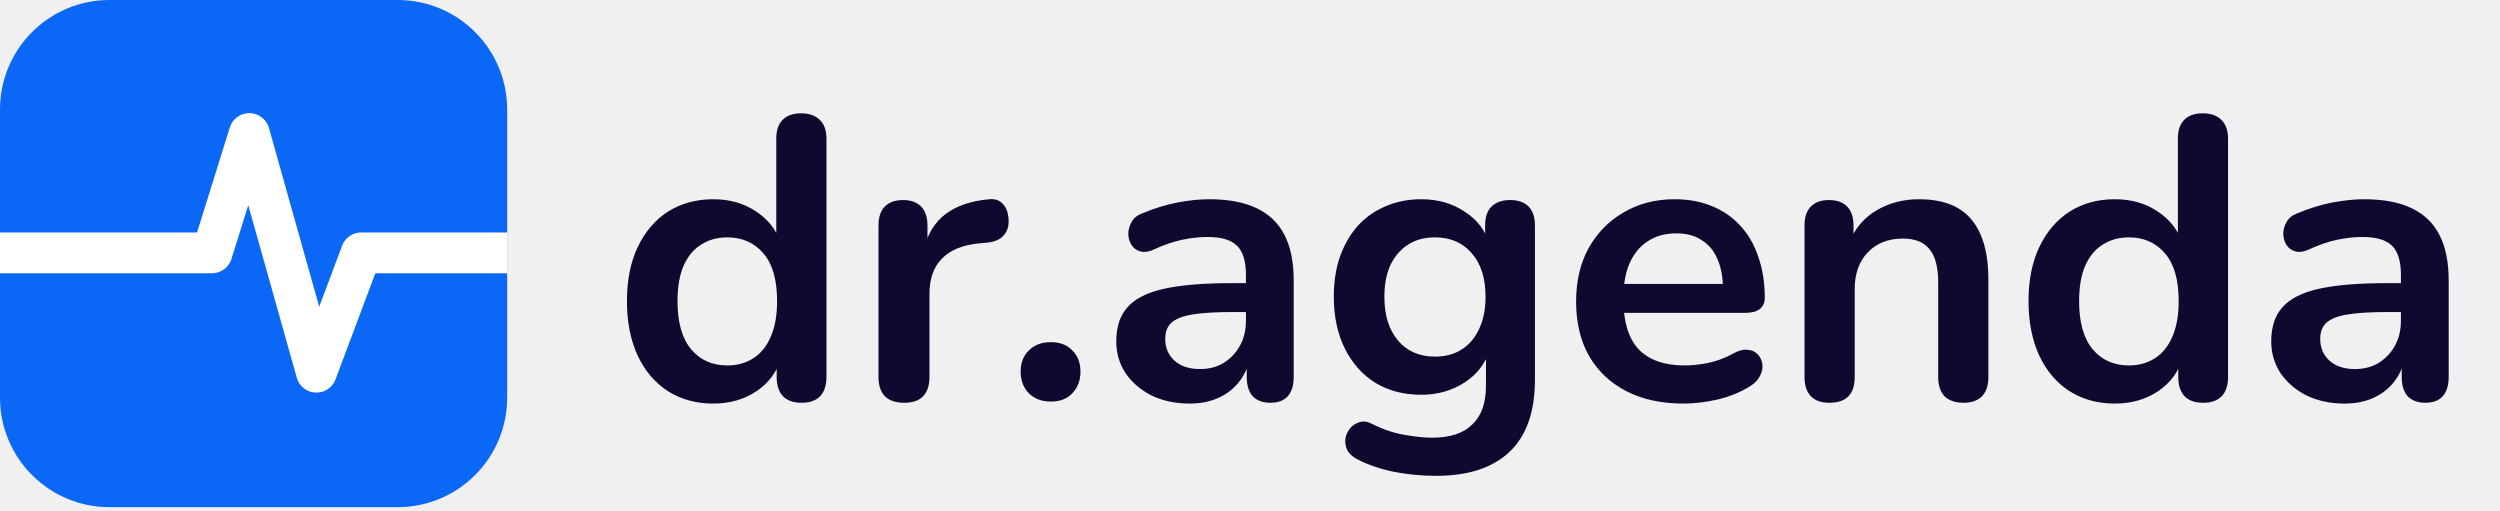
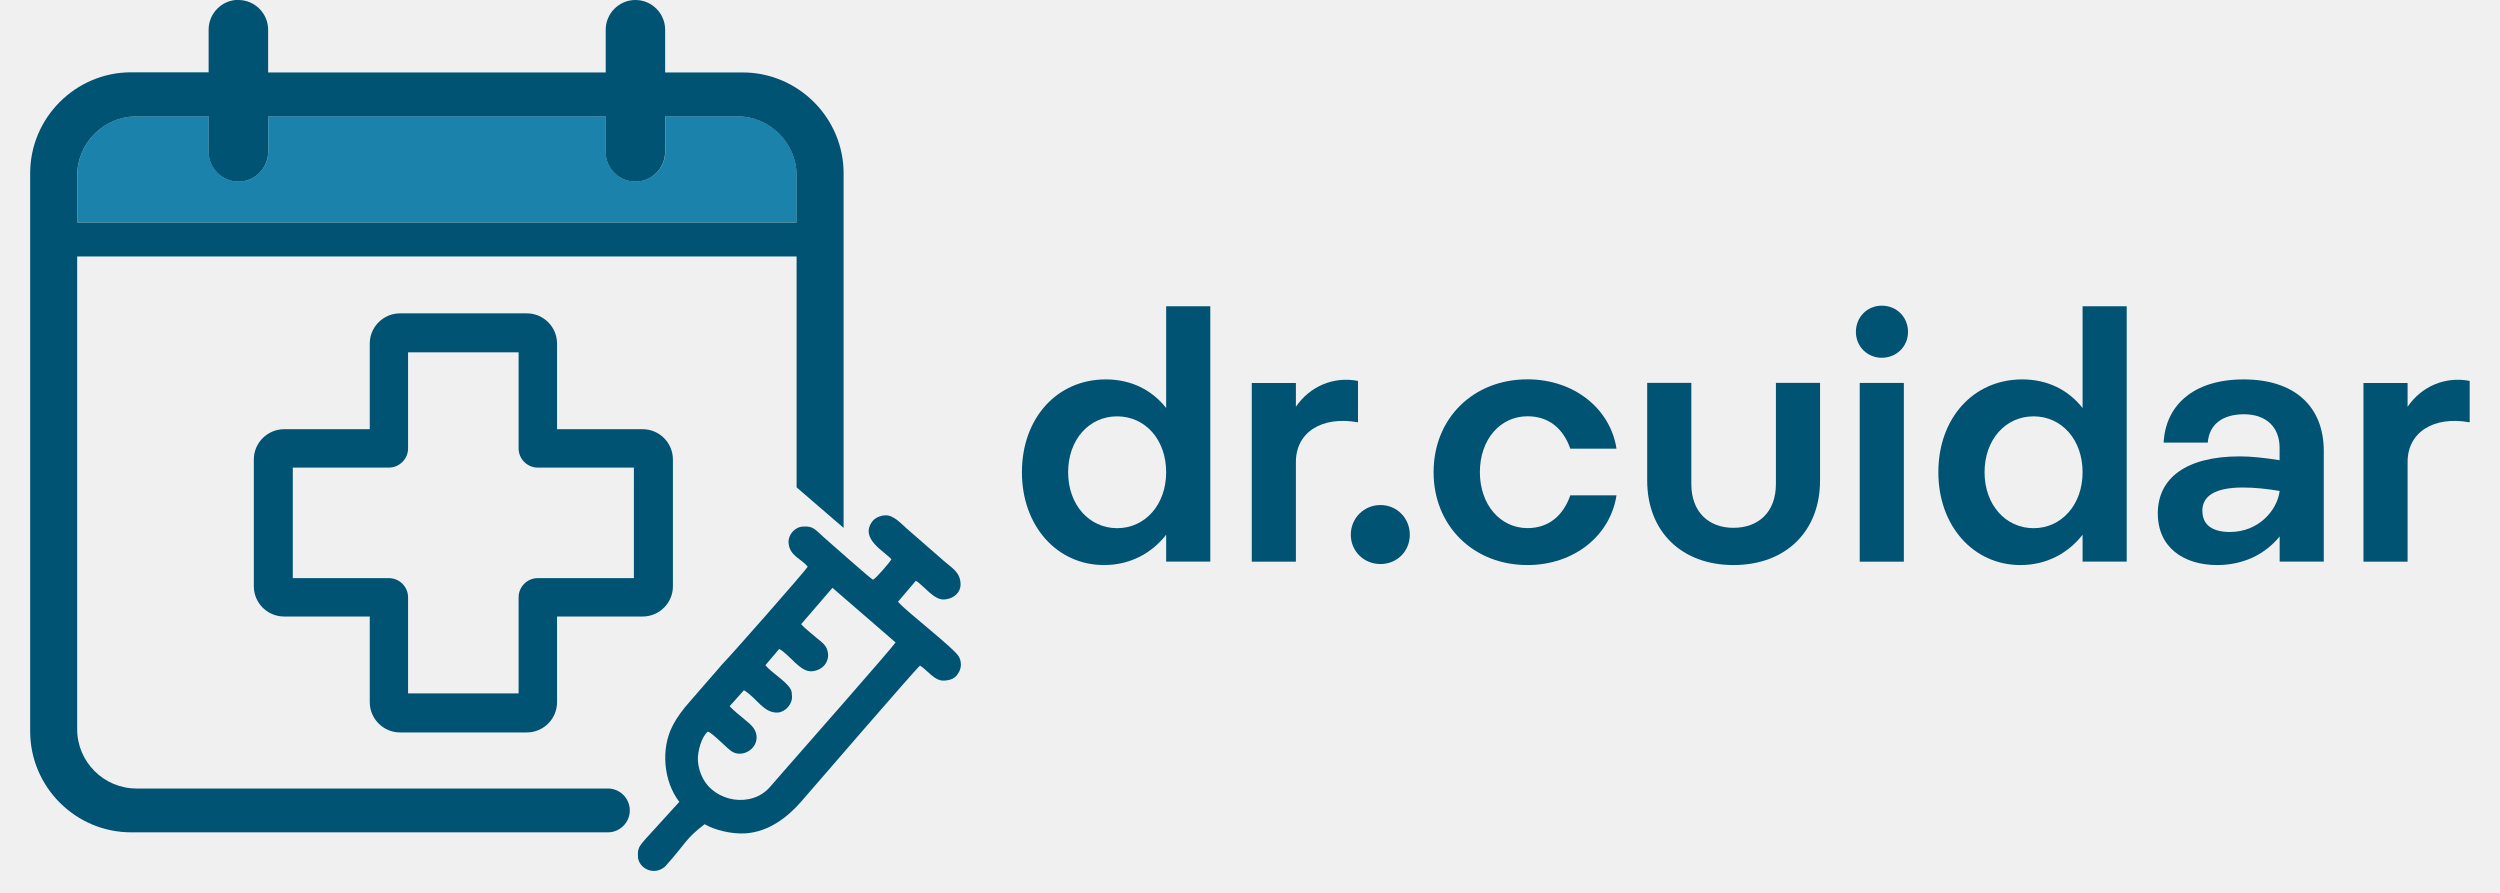
- <svg xmlns="http://www.w3.org/2000/svg" width="137" height="28" viewBox="0 0 137 28" fill="none">
-   <g clip-path="url(#clip0_56_3248)">
-     <rect width="27.792" height="27.792" rx="6" fill="#0B68F7" />
-     <path d="M13.675 6.349L13.676 6.35L13.678 6.349L13.677 6.35C13.885 6.353 14.087 6.422 14.252 6.549L14.367 6.654C14.473 6.767 14.552 6.904 14.594 7.055L17.472 17.29L18.888 13.517L18.949 13.383C19.021 13.255 19.121 13.145 19.242 13.061L19.369 12.987C19.5 12.922 19.645 12.889 19.793 12.889H42.183C42.439 12.889 42.685 12.991 42.866 13.172L42.931 13.243C43.072 13.416 43.15 13.632 43.15 13.857C43.15 14.081 43.072 14.297 42.931 14.469L42.866 14.54C42.685 14.722 42.439 14.823 42.183 14.824H20.464L18.246 20.737C18.192 20.88 18.106 21.007 17.994 21.11L17.875 21.203C17.747 21.288 17.602 21.34 17.451 21.358L17.3 21.364C17.147 21.357 16.998 21.315 16.866 21.241L16.74 21.156C16.62 21.061 16.525 20.939 16.462 20.801L16.409 20.659L13.612 10.715L12.541 14.145C12.495 14.293 12.414 14.426 12.307 14.536L12.19 14.636C12.066 14.727 11.922 14.787 11.771 14.812L11.618 14.824H-9.183C-9.407 14.824 -9.624 14.746 -9.796 14.605L-9.866 14.54C-10.048 14.359 -10.15 14.113 -10.15 13.857C-10.15 13.6 -10.048 13.354 -9.866 13.172L-9.796 13.108C-9.624 12.967 -9.407 12.889 -9.183 12.889H10.907L12.738 7.028L12.796 6.883C12.865 6.744 12.968 6.623 13.095 6.532L13.227 6.452C13.365 6.383 13.517 6.348 13.672 6.35L13.673 6.349H13.675Z" fill="white" stroke="white" stroke-width="0.3" />
+ <svg xmlns="http://www.w3.org/2000/svg" xml:space="preserve" width="72.735mm" height="25.96mm" version="1.1" style="shape-rendering:geometricPrecision; text-rendering:geometricPrecision; image-rendering:optimizeQuality; fill-rule:evenodd; clip-rule:evenodd" viewBox="0 0 339.43 124.15">
+   <defs>
+     <style type="text/css">
+    
+     .fil2 {fill:#005373}
+     .fil3 {fill:#005373}
+     .fil1 {fill:#1B82AB}
+     .fil0 {fill:#005373;fill-rule:nonzero}
+    
+   </style>
+   </defs>
+   <g id="Layer_x0020_1">
+     <path class="fil0" d="M137.98 65.71c0,7.44 4.85,12.91 11.43,12.91 3.55,0 6.58,-1.58 8.64,-4.22l0 3.74 6.14 0 0 -35.53 -6.14 0 0 14.16c-1.97,-2.5 -4.85,-3.98 -8.4,-3.98 -6.82,0 -11.67,5.42 -11.67,12.91zm6.43 0c0,-4.56 2.93,-7.78 6.82,-7.78 3.89,0 6.82,3.22 6.82,7.78 0,4.51 -2.93,7.78 -6.82,7.78 -3.89,0 -6.82,-3.26 -6.82,-7.78z" />
+     <path id="_1" class="fil0" d="M169.96 53.28l0 24.87 6.14 0 0 -13.87c0,-4.13 3.6,-6.43 8.64,-5.52l0 -5.76c-3.41,-0.67 -6.72,0.77 -8.64,3.6l0 -3.31 -6.14 0z" />
+     <path id="_2" class="fil0" d="M183.74 74.4c0,2.3 1.82,4.08 4.13,4.08 2.3,0 4.08,-1.78 4.08,-4.08 0,-2.3 -1.78,-4.13 -4.08,-4.13 -2.3,0 -4.13,1.82 -4.13,4.13z" />
+     <path id="_3" class="fil0" d="M195.26 65.71c0,7.44 5.52,12.91 13.06,12.91 6.48,0 11.52,-4.08 12.39,-9.7l-6.43 0c-0.96,2.78 -2.98,4.56 -5.95,4.56 -3.79,0 -6.63,-3.26 -6.63,-7.78 0,-4.56 2.83,-7.78 6.63,-7.78 2.98,0 4.99,1.73 5.95,4.51l6.43 0c-0.86,-5.57 -5.9,-9.65 -12.39,-9.65 -7.54,0 -13.06,5.42 -13.06,12.91z" />
+     <path id="_4" class="fil0" d="M231.12 67.34l0 -14.07 -6.14 0 0 13.59c0,7.11 4.8,11.76 12,11.76 7.25,0 12.05,-4.66 12.05,-11.76l0 -13.59 -6.14 0 0 14.07c0,3.94 -2.45,6.1 -5.91,6.1 -3.41,0 -5.86,-2.16 -5.86,-6.1z" />
+     <path id="_5" class="fil0" d="M254.55 53.28l0 24.87 6.14 0 0 -24.87 -6.14 0zm-0.53 -7.1c0,2.02 1.58,3.6 3.6,3.6 2.06,0 3.65,-1.58 3.65,-3.6 0,-2.06 -1.58,-3.65 -3.65,-3.65 -2.02,0 -3.6,1.58 -3.6,3.65z" />
+     <path id="_6" class="fil0" d="M265.49 65.71c0,7.44 4.85,12.91 11.43,12.91 3.55,0 6.58,-1.58 8.64,-4.22l0 3.74 6.14 0 0 -35.53 -6.14 0 0 14.16c-1.97,-2.5 -4.85,-3.98 -8.4,-3.98 -6.82,0 -11.67,5.42 -11.67,12.91zm6.43 0c0,-4.56 2.93,-7.78 6.82,-7.78 3.89,0 6.82,3.22 6.82,7.78 0,4.51 -2.93,7.78 -6.82,7.78 -3.89,0 -6.82,-3.26 -6.82,-7.78z" />
+     <path id="_7" class="fil0" d="M296.03 71.47c0,4.7 3.6,7.15 8.26,7.15 3.5,0 6.58,-1.39 8.69,-3.98l0 3.5 6.14 0 0 -15.36c0,-6.34 -4.18,-9.99 -11.14,-9.99 -7.2,0 -10.9,3.79 -11.14,8.79l6.14 0c0.19,-2.54 2.06,-3.94 5.04,-3.94 3.02,0 4.95,1.73 4.95,4.66l0 1.73c-2.16,-0.34 -4.03,-0.53 -5.52,-0.53 -7.44,0 -11.43,2.98 -11.43,7.97zm6.19 -0.38c0,-1.97 1.58,-3.26 5.67,-3.26 1.58,0 3.36,0.19 5.09,0.48 -0.34,2.74 -2.98,5.71 -6.91,5.71 -2.35,0 -3.84,-0.91 -3.84,-2.93z" />
+     <path id="_8" class="fil0" d="M324.64 53.28l0 24.87 6.14 0 0 -13.87c0,-4.13 3.6,-6.43 8.64,-5.52l0 -5.76c-3.41,-0.67 -6.72,0.77 -8.64,3.6l0 -3.31 -6.14 0z" />
+     <g id="_1427961490544">
+       <g>
+         <path class="fil1" d="M6.54 30.92l100.1 0 0 -6.5c0,-4.53 -3.71,-8.24 -8.24,-8.24l-10.05 0 0 4.94c0,2.28 -1.86,4.14 -4.14,4.14 -2.28,0 -4.14,-1.86 -4.14,-4.14l0 -4.94 -46.96 0 0 4.94c0,2.28 -1.86,4.14 -4.14,4.14 -2.28,0 -4.14,-1.86 -4.14,-4.14l0 -4.94 -10.05 0c-4.53,0 -8.24,3.71 -8.24,8.24l0 6.5z" />
+         <path class="fil2" d="M28.96 0c2.28,0 4.14,1.86 4.14,4.14l0 5.94 46.97 0 0 -5.94c0,-2.28 1.86,-4.14 4.14,-4.14 2.27,0 4.13,1.86 4.13,4.14l0 5.94 10.78 0c7.73,0 14.05,6.32 14.05,14.04l0 49.33 -6.54 -5.64 0 -32.13 -100.1 0 0 65.79c0,4.53 3.71,8.24 8.24,8.24l60.92 0 4.68 0c1.68,0 3.05,1.37 3.05,3.05 0,1.68 -1.37,3.05 -3.05,3.05l-4.68 0 -61.65 0c-7.73,0 -14.05,-6.32 -14.05,-14.05l0 -77.66c0,-7.72 6.32,-14.04 14.05,-14.04l10.78 0 0 -5.94c0,-2.28 1.87,-4.14 4.14,-4.14zm4.14 16.19l0 4.94c0,2.28 -1.86,4.14 -4.14,4.14 -2.27,0 -4.14,-1.86 -4.14,-4.14l0 -4.94 -10.05 0c-4.53,0 -8.24,3.71 -8.24,8.25l0 6.5 100.1 0 0 -6.5c0,-4.53 -3.71,-8.25 -8.24,-8.25l-10.06 0 0 4.94c0,2.28 -1.86,4.14 -4.13,4.14 -2.28,0 -4.14,-1.86 -4.14,-4.14l0 -4.94 -46.97 0z" />
+         <path class="fil2" d="M36.53 65.06l10.7 0 2.67 0c1.47,0 2.67,-1.2 2.67,-2.67l0 -2.67 0 -10.7 15.38 0 0 10.7 0 2.67c0,1.47 1.2,2.67 2.67,2.67l2.67 0 10.7 0 0 15.38 -10.7 0 -2.67 0c-1.47,0 -2.67,1.2 -2.67,2.67l0 2.67 0 10.7 -15.38 0 0 -10.7 0 -2.67c0,-1.47 -1.2,-2.67 -2.67,-2.67l-2.67 0 -10.7 0 0 -15.38zm36.77 32.64l0 -11.92 11.92 0c2.31,0 4.2,-1.89 4.2,-4.2l0 -17.66c0,-2.31 -1.89,-4.2 -4.2,-4.2l-11.92 0 0 -11.92c0,-2.31 -1.89,-4.2 -4.2,-4.2l-17.66 0c-2.31,0 -4.2,1.89 -4.2,4.2l0 11.92 -11.92 0c-2.31,0 -4.21,1.89 -4.21,4.2l0 17.66c0,2.31 1.89,4.2 4.21,4.2l11.92 0 0 11.92c0,2.31 1.89,4.21 4.2,4.21l17.66 0c2.31,0 4.2,-1.89 4.2,-4.21z" />
+       </g>
+       <path class="fil3" d="M92.9 105.87c0.06,0.9 0.32,1.68 0.65,2.34 1.71,3.4 6.83,4.26 9.41,1.25 0.85,-0.99 1.65,-1.89 2.51,-2.88 1.15,-1.31 14.58,-16.58 14.93,-17.19l-8.78 -7.6 -4.35 5.05c0.4,0.51 1.52,1.38 2.06,1.85 0.77,0.67 1.59,1.07 1.68,2.34 0.08,1.14 -0.79,2.26 -2.27,2.37 -1.63,0.11 -2.97,-2.22 -4.53,-3.11l-1.92 2.26c0.82,1.09 3.58,2.61 3.66,3.81l0.04 0.55c0.07,1.04 -0.93,2.16 -1.95,2.23 -2.01,0.14 -2.99,-2.09 -4.74,-3.1l-1.98 2.21c0.4,0.51 1.52,1.38 2.06,1.84 0.66,0.58 1.6,1.18 1.68,2.35 0.12,1.8 -1.92,2.97 -3.34,2.18 -0.71,-0.39 -2.81,-2.69 -3.44,-2.82 -0.85,0.66 -1.47,2.75 -1.38,4.08zm-8.34 13.32c-0.08,-1.18 0.21,-1.49 1.07,-2.48l4.68 -5.14c-2.2,-2.84 -2.59,-7.36 -0.95,-10.55 0.67,-1.3 1.45,-2.31 2.4,-3.39l4.09 -4.7c0.23,-0.27 0.42,-0.52 0.67,-0.76 0.57,-0.54 11.23,-12.6 11.65,-13.32 -0.89,-1.15 -2.53,-1.47 -2.66,-3.35 -0.07,-1.08 0.86,-2.16 1.95,-2.23 1.55,-0.11 1.71,0.4 3.06,1.58 0.91,0.79 6.24,5.53 6.73,5.81 0.4,-0.14 2.32,-2.4 2.57,-2.83 -0.78,-1.01 -4.52,-2.86 -2.64,-5.3 0.38,-0.48 1.04,-0.78 1.78,-0.83 1.14,-0.08 2.28,1.22 2.97,1.82l5.23 4.56c1.13,0.99 2.18,1.51 2.28,3.07 0.08,1.21 -0.85,2.16 -2.28,2.26 -1.45,0.1 -2.87,-1.99 -3.94,-2.6l-2.48 2.91c0.96,1.22 7.89,6.52 8.48,7.66 0.34,0.65 0.36,1.42 0.04,2.05 -0.52,1.02 -1.21,1.21 -2.11,1.27 -1.33,0.09 -2.43,-1.57 -3.35,-2.09 -0.59,0.46 -15.27,17.47 -16.52,18.91 -1.96,2.25 -4.57,4.21 -7.73,4.43 -2.06,0.14 -4.44,-0.52 -5.72,-1.27 -2.76,2.13 -2.34,2.36 -5.49,5.88 -1.55,1.37 -3.68,0.27 -3.79,-1.34z" />
+     </g>
  </g>
-   <path d="M39.086 22.116C38.147 22.116 37.319 21.889 36.6 21.434C35.896 20.979 35.346 20.334 34.95 19.498C34.554 18.647 34.356 17.65 34.356 16.506C34.356 15.347 34.554 14.357 34.95 13.536C35.346 12.7 35.896 12.055 36.6 11.6C37.319 11.145 38.147 10.918 39.086 10.918C39.981 10.918 40.758 11.138 41.418 11.578C42.093 12.018 42.547 12.597 42.782 13.316H42.54V7.596C42.54 7.141 42.657 6.797 42.892 6.562C43.127 6.327 43.464 6.21 43.904 6.21C44.344 6.21 44.681 6.327 44.916 6.562C45.165 6.797 45.29 7.141 45.29 7.596V20.664C45.29 21.119 45.173 21.471 44.938 21.72C44.703 21.955 44.366 22.072 43.926 22.072C43.486 22.072 43.149 21.955 42.914 21.72C42.679 21.471 42.562 21.119 42.562 20.664V18.948L42.804 19.608C42.584 20.371 42.137 20.979 41.462 21.434C40.787 21.889 39.995 22.116 39.086 22.116ZM39.856 20.026C40.399 20.026 40.875 19.894 41.286 19.63C41.697 19.366 42.012 18.977 42.232 18.464C42.467 17.936 42.584 17.283 42.584 16.506C42.584 15.333 42.335 14.46 41.836 13.888C41.337 13.301 40.677 13.008 39.856 13.008C39.313 13.008 38.837 13.14 38.426 13.404C38.015 13.653 37.693 14.042 37.458 14.57C37.238 15.083 37.128 15.729 37.128 16.506C37.128 17.665 37.377 18.545 37.876 19.146C38.375 19.733 39.035 20.026 39.856 20.026ZM49.549 22.072C49.095 22.072 48.743 21.955 48.493 21.72C48.259 21.471 48.141 21.119 48.141 20.664V12.348C48.141 11.893 48.259 11.549 48.493 11.314C48.728 11.079 49.058 10.962 49.483 10.962C49.909 10.962 50.239 11.079 50.473 11.314C50.708 11.549 50.825 11.893 50.825 12.348V13.734H50.605C50.811 12.854 51.214 12.187 51.815 11.732C52.417 11.277 53.216 11.006 54.213 10.918C54.521 10.889 54.763 10.969 54.939 11.16C55.13 11.336 55.24 11.615 55.269 11.996C55.299 12.363 55.211 12.663 55.005 12.898C54.815 13.118 54.521 13.25 54.125 13.294L53.641 13.338C52.747 13.426 52.072 13.705 51.617 14.174C51.163 14.629 50.935 15.274 50.935 16.11V20.664C50.935 21.119 50.818 21.471 50.583 21.72C50.349 21.955 50.004 22.072 49.549 22.072ZM57.582 22.006C57.084 22.006 56.68 21.852 56.372 21.544C56.079 21.236 55.932 20.84 55.932 20.356C55.932 19.887 56.079 19.505 56.372 19.212C56.68 18.904 57.084 18.75 57.582 18.75C58.096 18.75 58.492 18.904 58.77 19.212C59.064 19.505 59.21 19.887 59.21 20.356C59.21 20.84 59.064 21.236 58.77 21.544C58.492 21.852 58.096 22.006 57.582 22.006ZM65.197 22.116C64.42 22.116 63.723 21.969 63.107 21.676C62.506 21.368 62.029 20.957 61.677 20.444C61.34 19.931 61.171 19.351 61.171 18.706C61.171 17.914 61.376 17.291 61.787 16.836C62.198 16.367 62.865 16.029 63.789 15.824C64.713 15.619 65.952 15.516 67.507 15.516H68.607V17.1H67.529C66.62 17.1 65.894 17.144 65.351 17.232C64.808 17.32 64.42 17.474 64.185 17.694C63.965 17.899 63.855 18.193 63.855 18.574C63.855 19.058 64.024 19.454 64.361 19.762C64.698 20.07 65.168 20.224 65.769 20.224C66.253 20.224 66.678 20.114 67.045 19.894C67.426 19.659 67.727 19.344 67.947 18.948C68.167 18.552 68.277 18.097 68.277 17.584V15.054C68.277 14.321 68.116 13.793 67.793 13.47C67.47 13.147 66.928 12.986 66.165 12.986C65.74 12.986 65.278 13.037 64.779 13.14C64.295 13.243 63.782 13.419 63.239 13.668C62.96 13.8 62.711 13.837 62.491 13.778C62.286 13.719 62.124 13.602 62.007 13.426C61.89 13.235 61.831 13.03 61.831 12.81C61.831 12.59 61.89 12.377 62.007 12.172C62.124 11.952 62.322 11.791 62.601 11.688C63.276 11.409 63.921 11.211 64.537 11.094C65.168 10.977 65.74 10.918 66.253 10.918C67.309 10.918 68.174 11.079 68.849 11.402C69.538 11.725 70.052 12.216 70.389 12.876C70.726 13.521 70.895 14.357 70.895 15.384V20.664C70.895 21.119 70.785 21.471 70.565 21.72C70.345 21.955 70.03 22.072 69.619 22.072C69.208 22.072 68.886 21.955 68.651 21.72C68.431 21.471 68.321 21.119 68.321 20.664V19.608H68.497C68.394 20.121 68.189 20.569 67.881 20.95C67.588 21.317 67.214 21.603 66.759 21.808C66.304 22.013 65.784 22.116 65.197 22.116ZM78.702 26.076C77.91 26.076 77.14 26.003 76.392 25.856C75.659 25.709 74.992 25.482 74.39 25.174C74.112 25.027 73.921 24.851 73.818 24.646C73.73 24.441 73.701 24.228 73.73 24.008C73.774 23.803 73.862 23.619 73.994 23.458C74.141 23.297 74.317 23.187 74.522 23.128C74.728 23.069 74.94 23.099 75.16 23.216C75.806 23.539 76.414 23.744 76.986 23.832C77.573 23.935 78.072 23.986 78.482 23.986C79.465 23.986 80.198 23.744 80.682 23.26C81.181 22.791 81.43 22.087 81.43 21.148V19.168H81.628C81.408 19.916 80.946 20.517 80.242 20.972C79.553 21.412 78.768 21.632 77.888 21.632C76.92 21.632 76.077 21.412 75.358 20.972C74.64 20.517 74.082 19.887 73.686 19.08C73.29 18.273 73.092 17.335 73.092 16.264C73.092 15.457 73.202 14.731 73.422 14.086C73.657 13.426 73.98 12.861 74.39 12.392C74.816 11.923 75.322 11.563 75.908 11.314C76.51 11.05 77.17 10.918 77.888 10.918C78.798 10.918 79.59 11.145 80.264 11.6C80.954 12.04 81.401 12.627 81.606 13.36L81.386 13.91V12.348C81.386 11.893 81.504 11.549 81.738 11.314C81.988 11.079 82.325 10.962 82.75 10.962C83.19 10.962 83.528 11.079 83.762 11.314C83.997 11.549 84.114 11.893 84.114 12.348V20.818C84.114 22.563 83.652 23.876 82.728 24.756C81.804 25.636 80.462 26.076 78.702 26.076ZM78.636 19.542C79.208 19.542 79.7 19.41 80.11 19.146C80.521 18.882 80.836 18.508 81.056 18.024C81.291 17.525 81.408 16.939 81.408 16.264C81.408 15.252 81.159 14.46 80.66 13.888C80.162 13.301 79.487 13.008 78.636 13.008C78.064 13.008 77.573 13.14 77.162 13.404C76.752 13.668 76.429 14.042 76.194 14.526C75.974 15.01 75.864 15.589 75.864 16.264C75.864 17.276 76.114 18.075 76.612 18.662C77.111 19.249 77.786 19.542 78.636 19.542ZM92.266 22.116C91.048 22.116 90 21.889 89.12 21.434C88.24 20.979 87.558 20.334 87.074 19.498C86.604 18.662 86.37 17.672 86.37 16.528C86.37 15.413 86.597 14.438 87.052 13.602C87.521 12.766 88.159 12.113 88.966 11.644C89.787 11.16 90.718 10.918 91.76 10.918C92.522 10.918 93.204 11.043 93.806 11.292C94.422 11.541 94.942 11.901 95.368 12.37C95.808 12.839 96.138 13.411 96.358 14.086C96.592 14.746 96.71 15.494 96.71 16.33C96.71 16.594 96.614 16.799 96.424 16.946C96.248 17.078 95.991 17.144 95.654 17.144H88.592V15.56H94.774L94.422 15.89C94.422 15.215 94.319 14.651 94.114 14.196C93.923 13.741 93.637 13.397 93.256 13.162C92.889 12.913 92.427 12.788 91.87 12.788C91.254 12.788 90.726 12.935 90.286 13.228C89.86 13.507 89.53 13.91 89.296 14.438C89.076 14.951 88.966 15.567 88.966 16.286V16.44C88.966 17.643 89.244 18.545 89.802 19.146C90.374 19.733 91.21 20.026 92.31 20.026C92.691 20.026 93.116 19.982 93.586 19.894C94.07 19.791 94.524 19.623 94.95 19.388C95.258 19.212 95.529 19.139 95.764 19.168C95.998 19.183 96.182 19.263 96.314 19.41C96.46 19.557 96.548 19.74 96.578 19.96C96.607 20.165 96.563 20.378 96.446 20.598C96.343 20.818 96.16 21.009 95.896 21.17C95.382 21.493 94.788 21.735 94.114 21.896C93.454 22.043 92.838 22.116 92.266 22.116ZM100.251 22.072C99.811 22.072 99.474 21.955 99.239 21.72C99.005 21.471 98.887 21.119 98.887 20.664V12.348C98.887 11.893 99.005 11.549 99.239 11.314C99.474 11.079 99.804 10.962 100.229 10.962C100.655 10.962 100.985 11.079 101.219 11.314C101.454 11.549 101.571 11.893 101.571 12.348V13.844L101.329 13.294C101.652 12.517 102.151 11.93 102.825 11.534C103.515 11.123 104.292 10.918 105.157 10.918C106.023 10.918 106.734 11.079 107.291 11.402C107.849 11.725 108.267 12.216 108.545 12.876C108.824 13.521 108.963 14.343 108.963 15.34V20.664C108.963 21.119 108.846 21.471 108.611 21.72C108.377 21.955 108.039 22.072 107.599 22.072C107.159 22.072 106.815 21.955 106.565 21.72C106.331 21.471 106.213 21.119 106.213 20.664V15.472C106.213 14.636 106.052 14.027 105.729 13.646C105.421 13.265 104.937 13.074 104.277 13.074C103.471 13.074 102.825 13.331 102.341 13.844C101.872 14.343 101.637 15.01 101.637 15.846V20.664C101.637 21.603 101.175 22.072 100.251 22.072ZM115.893 22.116C114.954 22.116 114.125 21.889 113.407 21.434C112.703 20.979 112.153 20.334 111.757 19.498C111.361 18.647 111.163 17.65 111.163 16.506C111.163 15.347 111.361 14.357 111.757 13.536C112.153 12.7 112.703 12.055 113.407 11.6C114.125 11.145 114.954 10.918 115.893 10.918C116.787 10.918 117.565 11.138 118.225 11.578C118.899 12.018 119.354 12.597 119.589 13.316H119.347V7.596C119.347 7.141 119.464 6.797 119.699 6.562C119.933 6.327 120.271 6.21 120.711 6.21C121.151 6.21 121.488 6.327 121.723 6.562C121.972 6.797 122.097 7.141 122.097 7.596V20.664C122.097 21.119 121.979 21.471 121.745 21.72C121.51 21.955 121.173 22.072 120.733 22.072C120.293 22.072 119.955 21.955 119.721 21.72C119.486 21.471 119.369 21.119 119.369 20.664V18.948L119.611 19.608C119.391 20.371 118.943 20.979 118.269 21.434C117.594 21.889 116.802 22.116 115.893 22.116ZM116.663 20.026C117.205 20.026 117.682 19.894 118.093 19.63C118.503 19.366 118.819 18.977 119.039 18.464C119.273 17.936 119.391 17.283 119.391 16.506C119.391 15.333 119.141 14.46 118.643 13.888C118.144 13.301 117.484 13.008 116.663 13.008C116.12 13.008 115.643 13.14 115.233 13.404C114.822 13.653 114.499 14.042 114.265 14.57C114.045 15.083 113.935 15.729 113.935 16.506C113.935 17.665 114.184 18.545 114.683 19.146C115.181 19.733 115.841 20.026 116.663 20.026ZM128.49 22.116C127.713 22.116 127.016 21.969 126.4 21.676C125.799 21.368 125.322 20.957 124.97 20.444C124.633 19.931 124.464 19.351 124.464 18.706C124.464 17.914 124.669 17.291 125.08 16.836C125.491 16.367 126.158 16.029 127.082 15.824C128.006 15.619 129.245 15.516 130.8 15.516H131.9V17.1H130.822C129.913 17.1 129.187 17.144 128.644 17.232C128.101 17.32 127.713 17.474 127.478 17.694C127.258 17.899 127.148 18.193 127.148 18.574C127.148 19.058 127.317 19.454 127.654 19.762C127.991 20.07 128.461 20.224 129.062 20.224C129.546 20.224 129.971 20.114 130.338 19.894C130.719 19.659 131.02 19.344 131.24 18.948C131.46 18.552 131.57 18.097 131.57 17.584V15.054C131.57 14.321 131.409 13.793 131.086 13.47C130.763 13.147 130.221 12.986 129.458 12.986C129.033 12.986 128.571 13.037 128.072 13.14C127.588 13.243 127.075 13.419 126.532 13.668C126.253 13.8 126.004 13.837 125.784 13.778C125.579 13.719 125.417 13.602 125.3 13.426C125.183 13.235 125.124 13.03 125.124 12.81C125.124 12.59 125.183 12.377 125.3 12.172C125.417 11.952 125.615 11.791 125.894 11.688C126.569 11.409 127.214 11.211 127.83 11.094C128.461 10.977 129.033 10.918 129.546 10.918C130.602 10.918 131.467 11.079 132.142 11.402C132.831 11.725 133.345 12.216 133.682 12.876C134.019 13.521 134.188 14.357 134.188 15.384V20.664C134.188 21.119 134.078 21.471 133.858 21.72C133.638 21.955 133.323 22.072 132.912 22.072C132.501 22.072 132.179 21.955 131.944 21.72C131.724 21.471 131.614 21.119 131.614 20.664V19.608H131.79C131.687 20.121 131.482 20.569 131.174 20.95C130.881 21.317 130.507 21.603 130.052 21.808C129.597 22.013 129.077 22.116 128.49 22.116Z" fill="#0E0A2F" />
-   <defs>
-     <clipPath id="clip0_56_3248">
-       <rect width="27.792" height="27.792" rx="6" fill="white" />
-     </clipPath>
-   </defs>
</svg>
